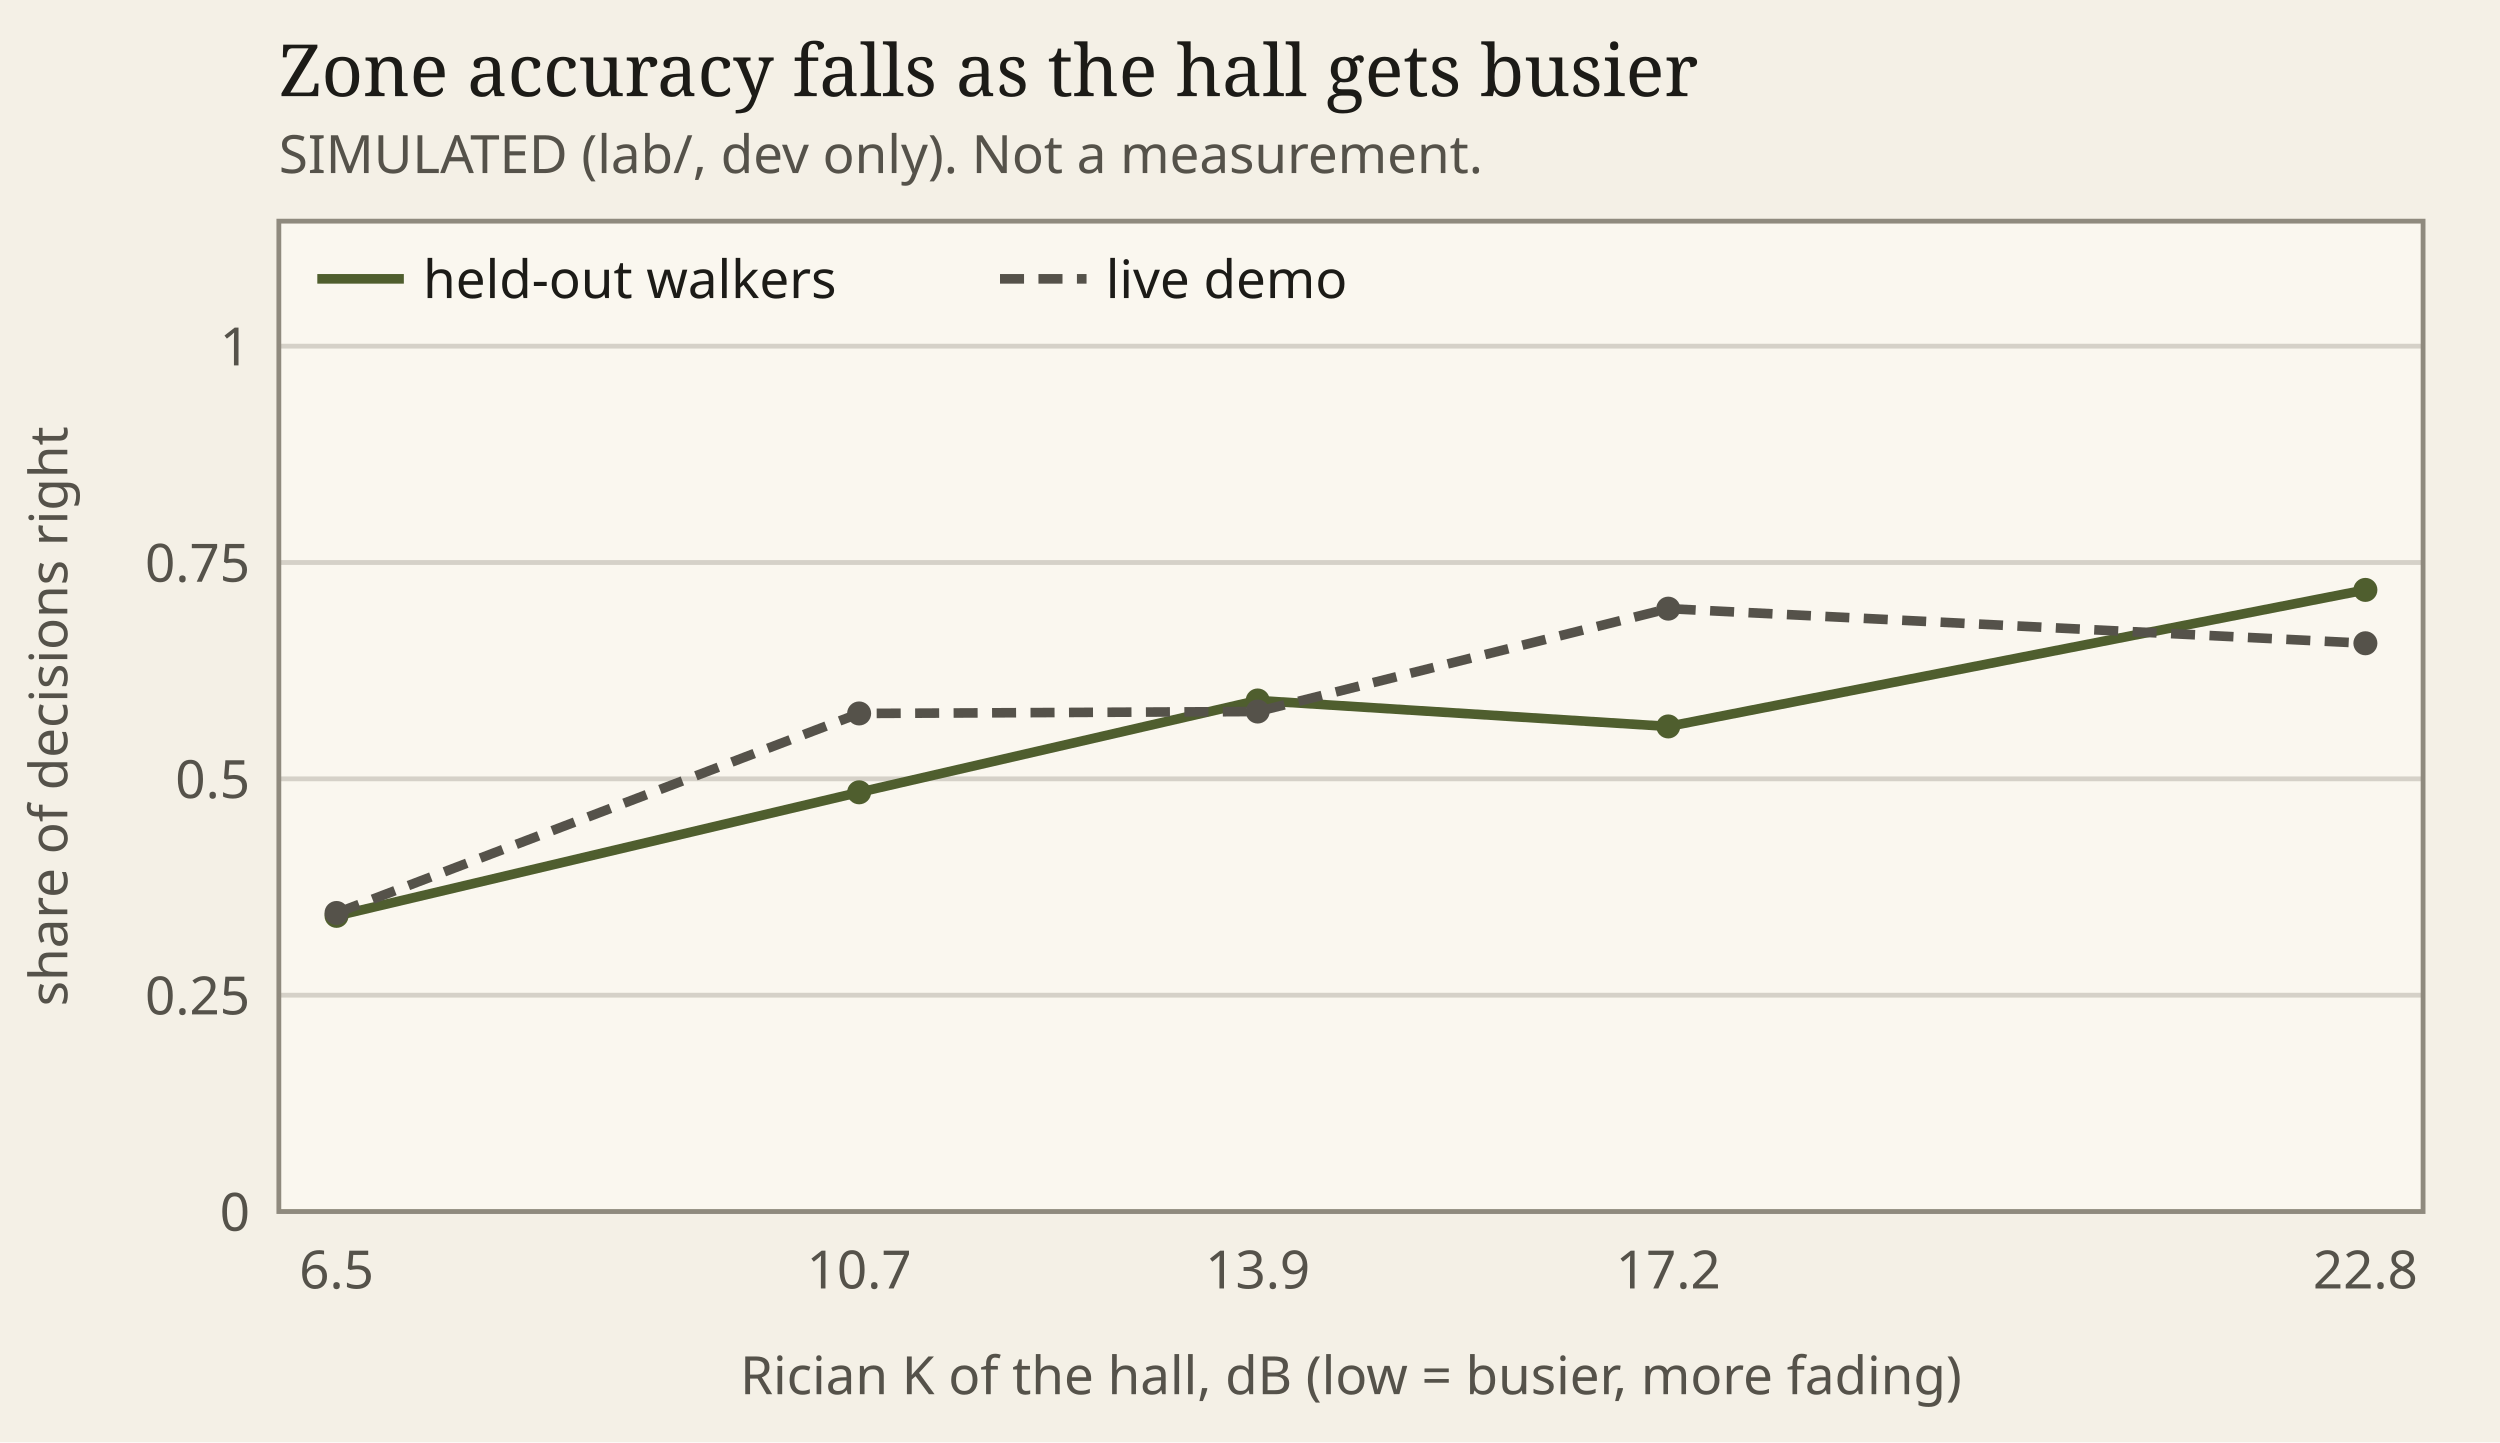
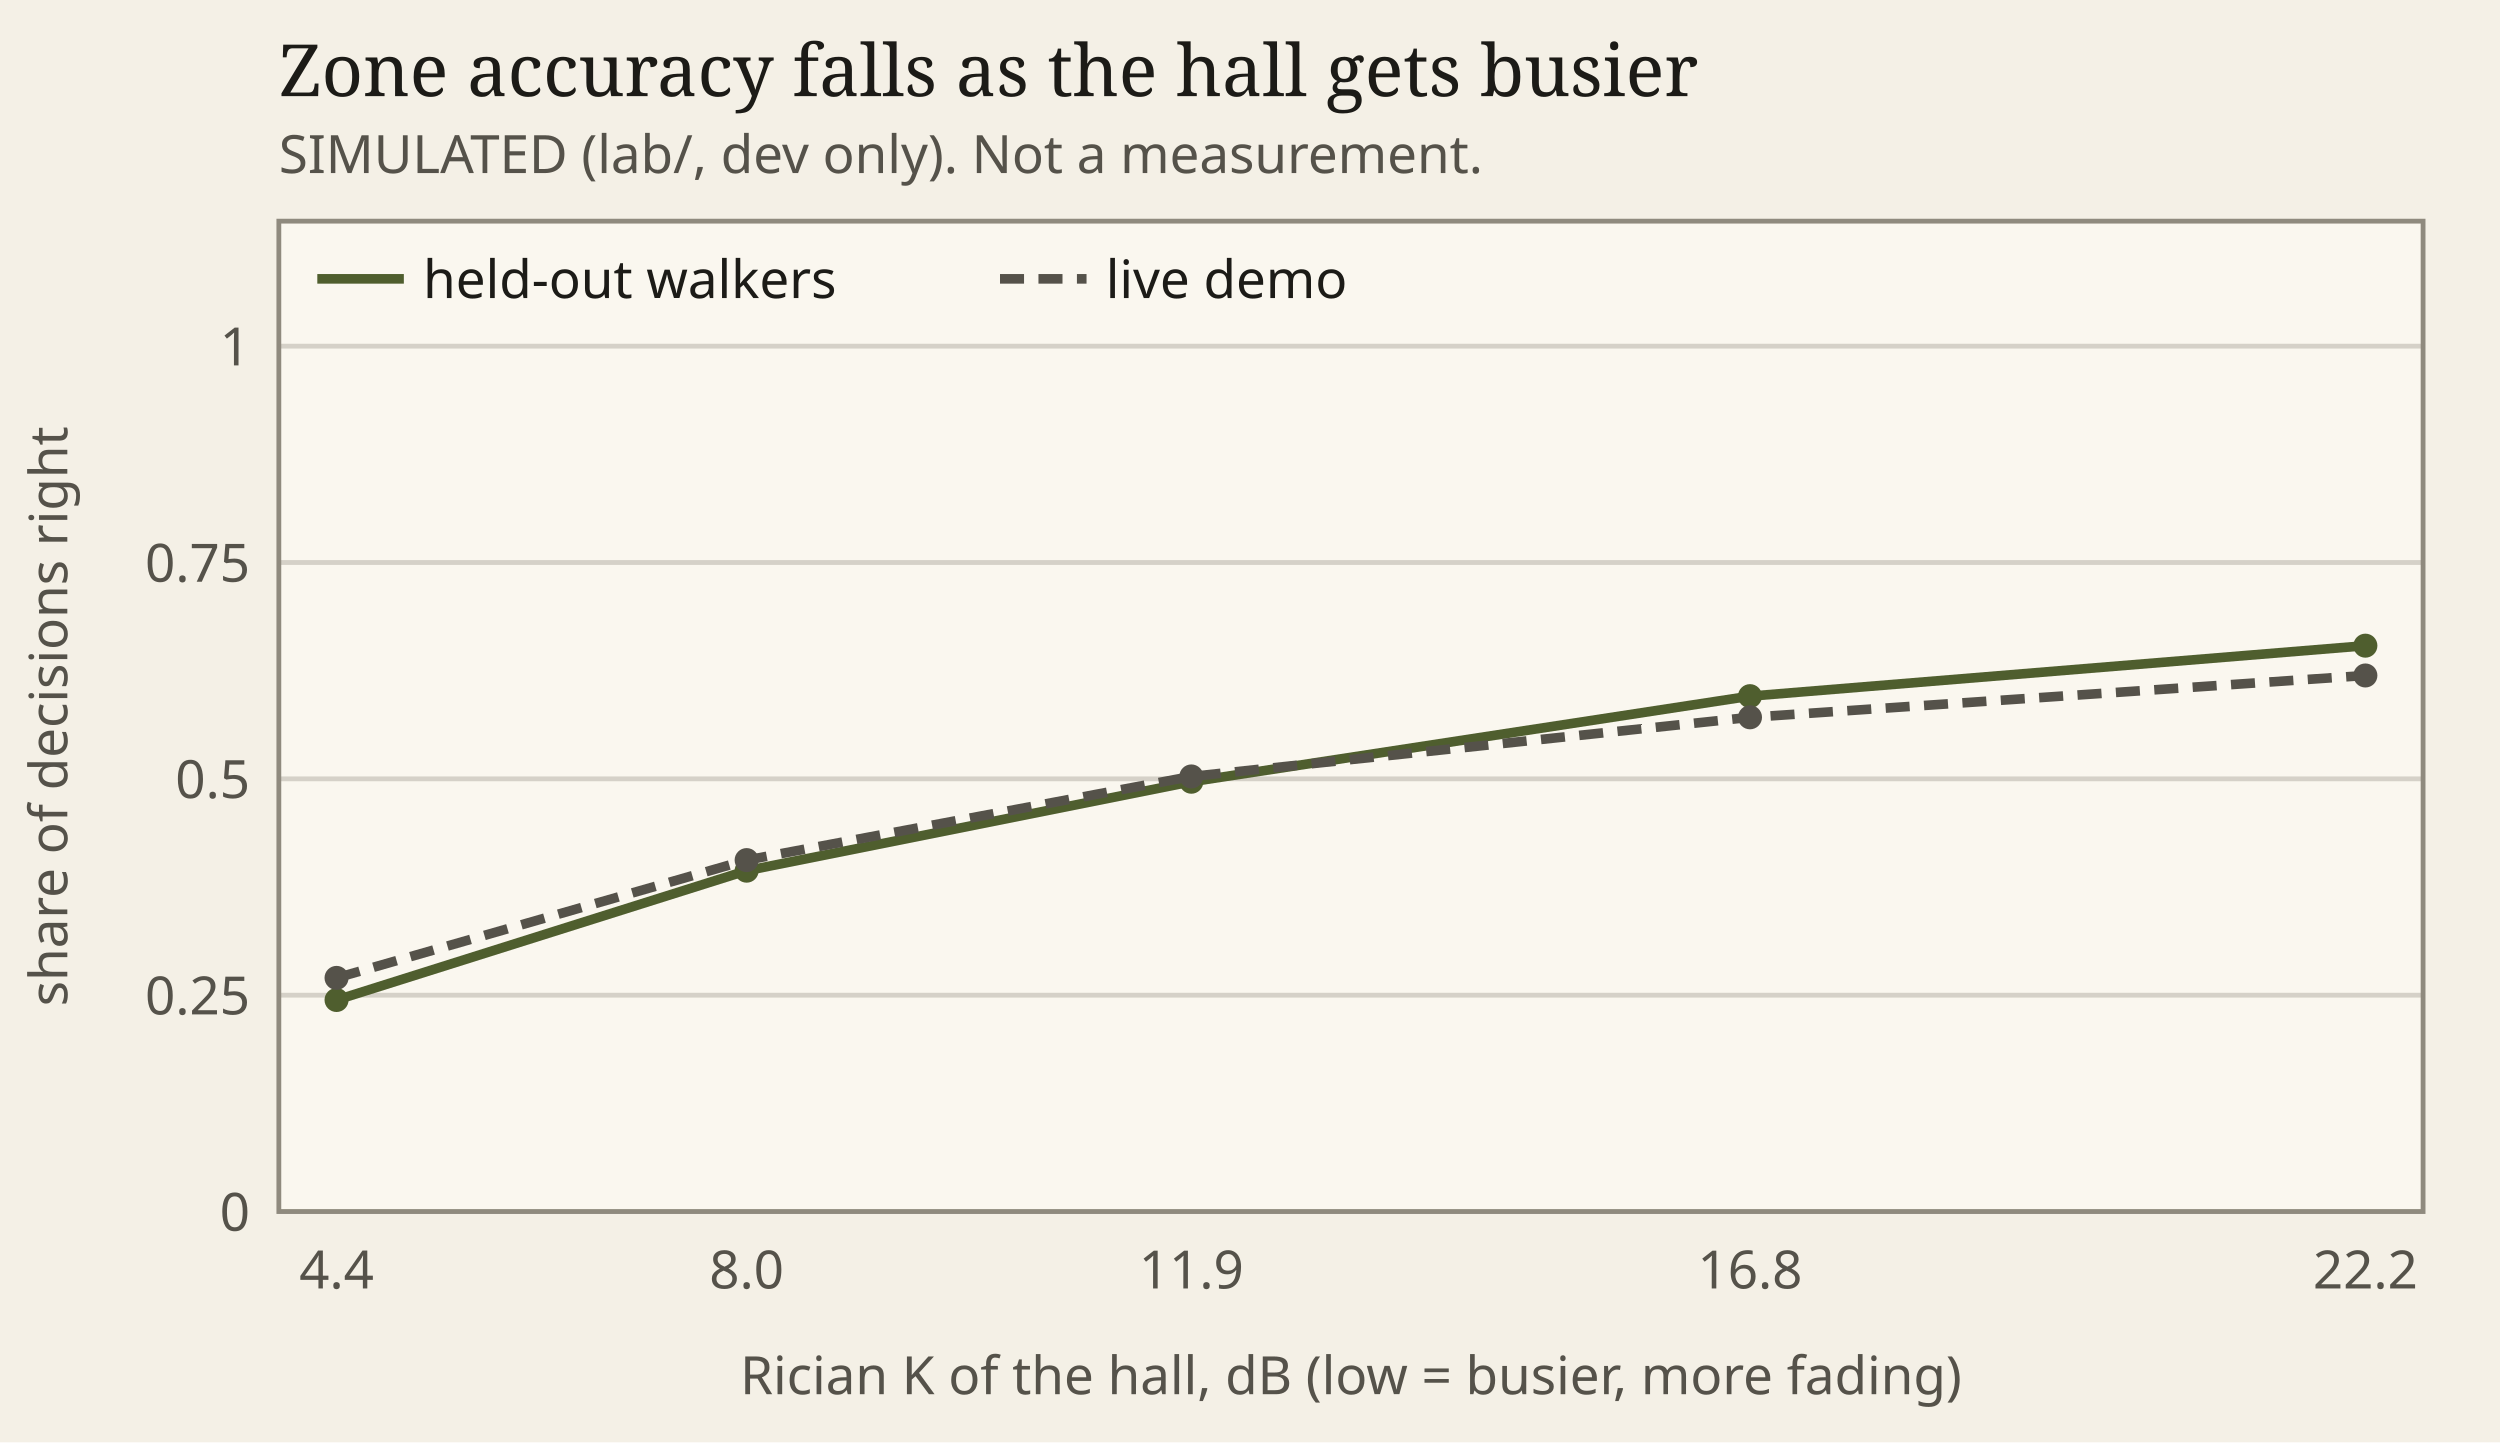
<svg xmlns="http://www.w3.org/2000/svg" width="520" height="300" viewBox="0 0 520 300" font-family="Hanken Grotesk, sans-serif" font-size="11" fill="#1C1B17">
  <rect width="520" height="300" fill="#F4F0E6" />
  <rect x="58" y="46" width="446" height="206" fill="#FAF7EF" stroke="#8F8A7E" />
  <text x="58" y="20" font-family="Newsreader, serif" font-size="15">Zone accuracy falls as the hall gets busier</text>
  <text x="58" y="36" fill="#55524A">SIMULATED (lab/, dev only). Not a measurement.</text>
  <text x="281" y="290" text-anchor="middle" fill="#55524A">Rician K of the hall, dB (low = busier, more fading)</text>
  <text transform="translate(14 149) rotate(-90)" text-anchor="middle" fill="#55524A">share of decisions right</text>
  <line x1="58" x2="504" y1="252.0" y2="252.0" stroke="#8F8A7E" stroke-opacity="0.35" />
  <text x="52" y="256.0" text-anchor="end" fill="#55524A">0</text>
  <line x1="58" x2="504" y1="207.0" y2="207.0" stroke="#8F8A7E" stroke-opacity="0.35" />
  <text x="52" y="211.0" text-anchor="end" fill="#55524A">0.25</text>
  <line x1="58" x2="504" y1="162.0" y2="162.0" stroke="#8F8A7E" stroke-opacity="0.35" />
  <text x="52" y="166.0" text-anchor="end" fill="#55524A">0.5</text>
  <line x1="58" x2="504" y1="117.0" y2="117.0" stroke="#8F8A7E" stroke-opacity="0.35" />
  <text x="52" y="121.0" text-anchor="end" fill="#55524A">0.75</text>
  <line x1="58" x2="504" y1="72.0" y2="72.0" stroke="#8F8A7E" stroke-opacity="0.35" />
  <text x="52" y="76.0" text-anchor="end" fill="#55524A">1</text>
-   <text x="70.0" y="268" text-anchor="middle" fill="#55524A">6.5</text>
-   <text x="178.7" y="268" text-anchor="middle" fill="#55524A">10.7</text>
-   <text x="261.6" y="268" text-anchor="middle" fill="#55524A">13.9</text>
-   <text x="347.0" y="268" text-anchor="middle" fill="#55524A">17.2</text>
-   <text x="492.0" y="268" text-anchor="middle" fill="#55524A">22.8</text>
-   <polyline fill="none" stroke="#4F5E2E" stroke-width="2" stroke-dasharray="" points="70.0,190.5 178.7,164.8 261.6,145.7 347.0,151.1 492.0,122.7" />
-   <circle cx="70.0" cy="190.5" r="2.5" fill="#4F5E2E" />
-   <circle cx="178.7" cy="164.8" r="2.5" fill="#4F5E2E" />
-   <circle cx="261.6" cy="145.7" r="2.5" fill="#4F5E2E" />
-   <circle cx="347.0" cy="151.1" r="2.5" fill="#4F5E2E" />
-   <circle cx="492.0" cy="122.7" r="2.5" fill="#4F5E2E" />
-   <polyline fill="none" stroke="#55524A" stroke-width="2" stroke-dasharray="5 3" points="70.0,189.9 178.7,148.4 261.6,148.0 347.0,126.6 492.0,133.8" />
-   <circle cx="70.0" cy="189.9" r="2.5" fill="#55524A" />
-   <circle cx="178.7" cy="148.4" r="2.5" fill="#55524A" />
-   <circle cx="261.6" cy="148.0" r="2.5" fill="#55524A" />
-   <circle cx="347.0" cy="126.6" r="2.5" fill="#55524A" />
-   <circle cx="492.0" cy="133.8" r="2.5" fill="#55524A" />
+   <text x="70.0" y="268" text-anchor="middle" fill="#55524A">4.4</text>
+   <text x="155.3" y="268" text-anchor="middle" fill="#55524A">8.0</text>
+   <text x="247.8" y="268" text-anchor="middle" fill="#55524A">11.9</text>
+   <text x="364.0" y="268" text-anchor="middle" fill="#55524A">16.8</text>
+   <text x="492.0" y="268" text-anchor="middle" fill="#55524A">22.2</text>
+   <polyline fill="none" stroke="#4F5E2E" stroke-width="2" stroke-dasharray="" points="70.0,208.0 155.3,181.1 247.8,162.6 364.0,144.8 492.0,134.3" />
+   <circle cx="70.0" cy="208.0" r="2.5" fill="#4F5E2E" />
+   <circle cx="155.3" cy="181.1" r="2.5" fill="#4F5E2E" />
+   <circle cx="247.8" cy="162.6" r="2.5" fill="#4F5E2E" />
+   <circle cx="364.0" cy="144.8" r="2.5" fill="#4F5E2E" />
+   <circle cx="492.0" cy="134.3" r="2.5" fill="#4F5E2E" />
+   <polyline fill="none" stroke="#55524A" stroke-width="2" stroke-dasharray="5 3" points="70.0,203.4 155.3,178.9 247.8,161.5 364.0,149.2 492.0,140.5" />
+   <circle cx="70.0" cy="203.4" r="2.5" fill="#55524A" />
+   <circle cx="155.3" cy="178.9" r="2.5" fill="#55524A" />
+   <circle cx="247.8" cy="161.5" r="2.5" fill="#55524A" />
+   <circle cx="364.0" cy="149.2" r="2.5" fill="#55524A" />
+   <circle cx="492.0" cy="140.5" r="2.5" fill="#55524A" />
  <line x1="66" x2="84" y1="58" y2="58" stroke="#4F5E2E" stroke-width="2" stroke-dasharray="" />
  <text x="88" y="62">held-out walkers</text>
  <line x1="208" x2="226" y1="58" y2="58" stroke="#55524A" stroke-width="2" stroke-dasharray="5 3" />
  <text x="230" y="62">live demo</text>
</svg>
